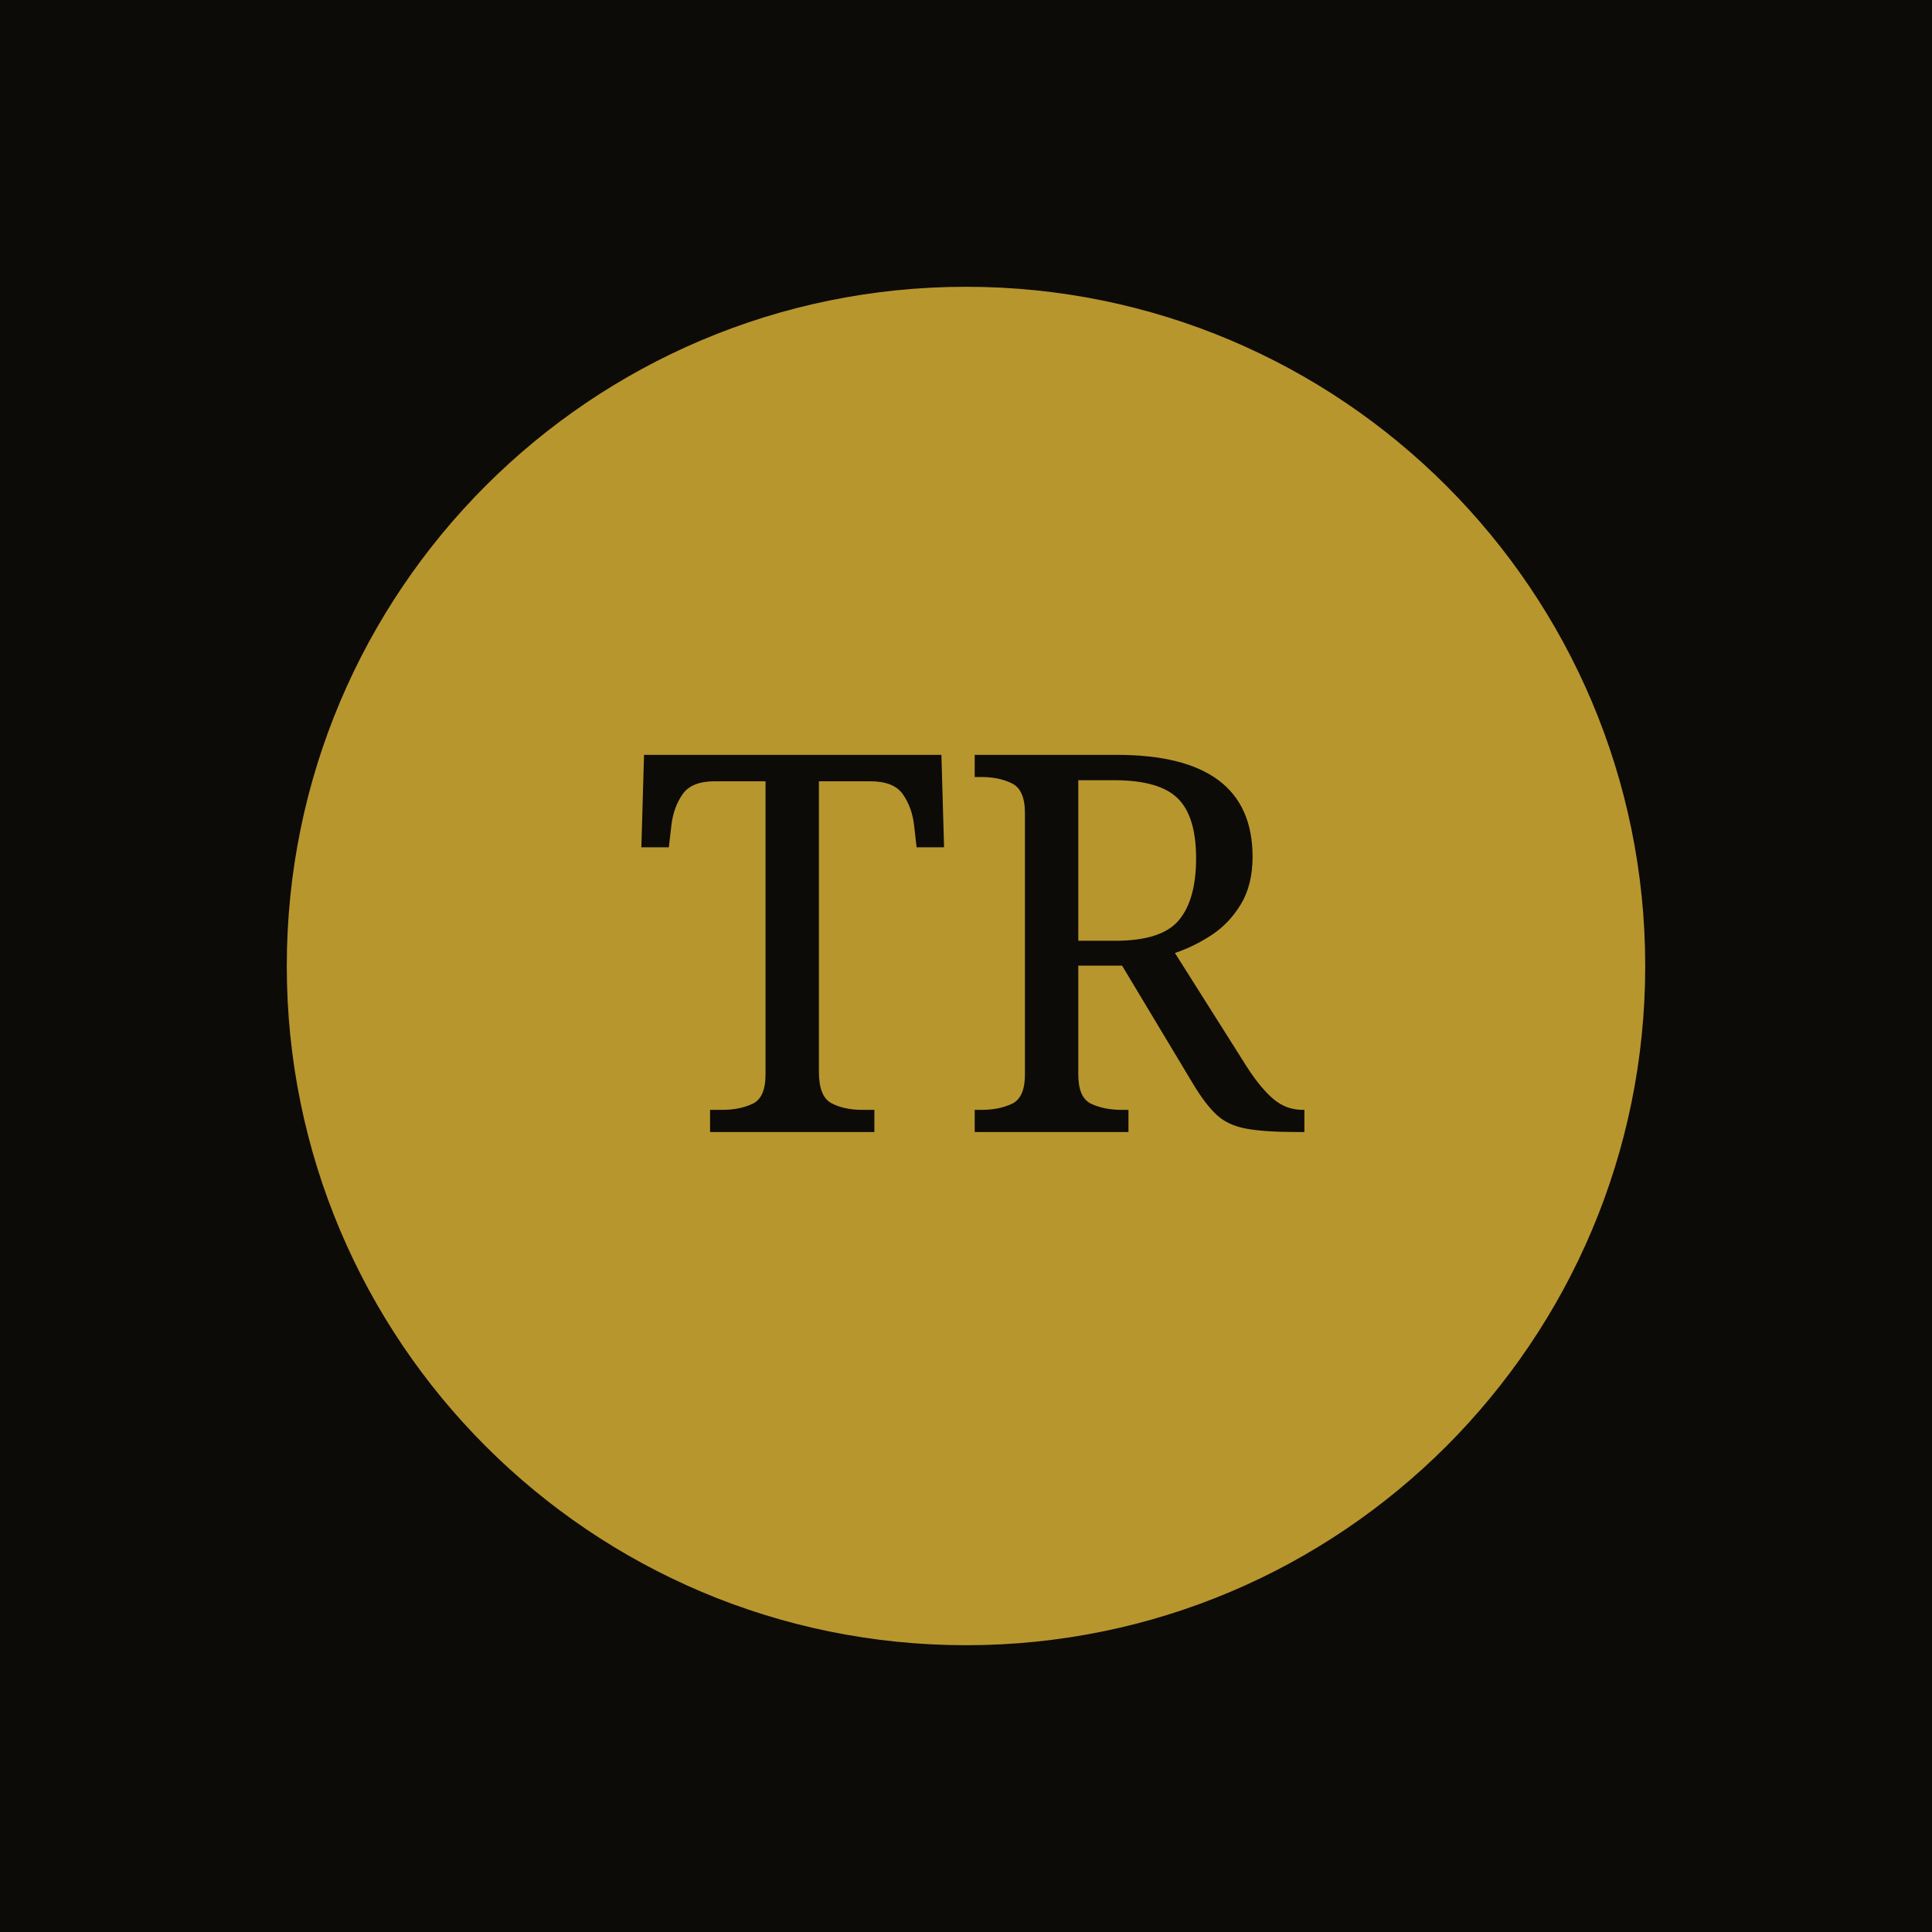
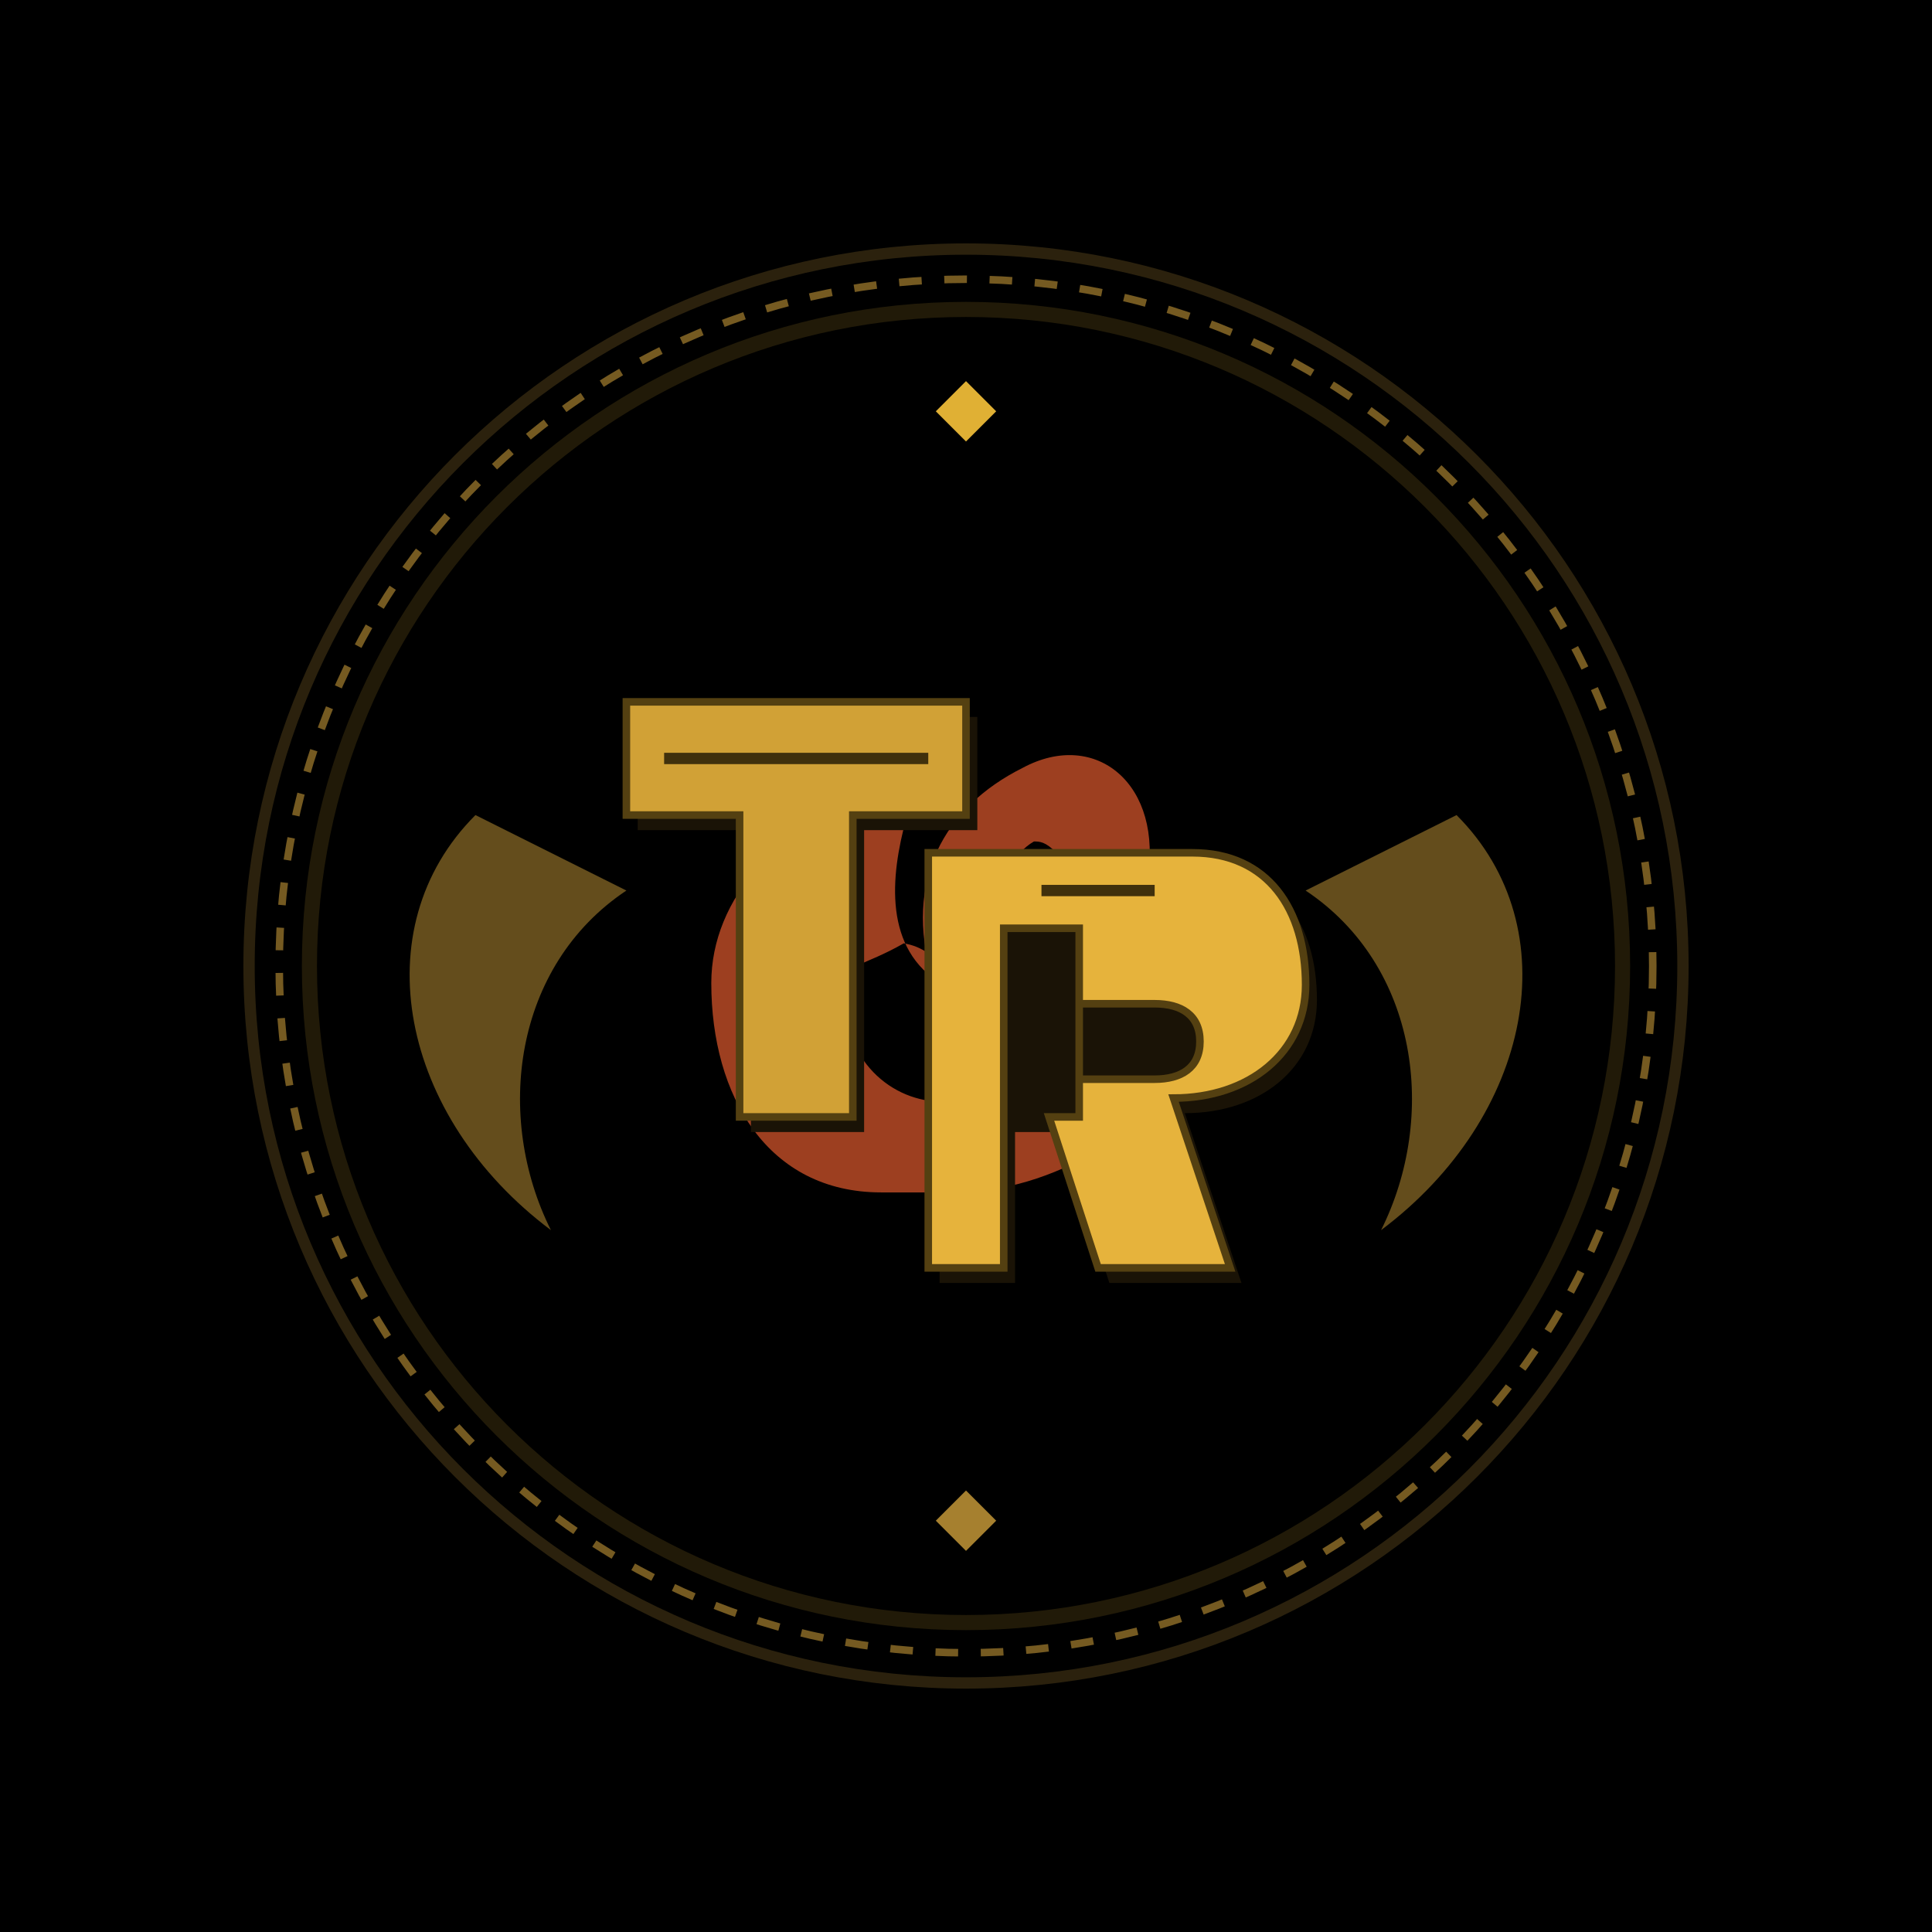
- <svg xmlns="http://www.w3.org/2000/svg" width="512" height="512" viewBox="0 0 512 512">
-   <rect width="100%" height="100%" fill="#0d0b08" />
-   <circle cx="256" cy="256" r="180" fill="#b8962e" />
-   <text x="256" y="300" font-family="Special Elite, serif" font-size="140" fill="#0d0b08" text-anchor="middle">TR</text>
+ <svg xmlns="http://www.w3.org/2000/svg" viewBox="0 0 512 512" width="512" height="512">
+   <rect width="512" height="512" fill="#000000" />
+   <g transform="translate(256, 256)">
+     <circle r="190" fill="none" stroke="#6b5321" stroke-width="3" opacity="0.4" />
+     <circle r="182" fill="none" stroke="#a6802f" stroke-width="2" stroke-dasharray="6,6" opacity="0.7" />
+     <circle r="174" fill="none" stroke="#e0b034" stroke-width="4" opacity="0.15" />
+     <path d="M -130,-40 C -160,-10 -150,40 -110,70 C -125,40 -120,0 -90,-20 Z" fill="#a6802f" opacity="0.6" />
+     <path d="M 130,-40 C 160,-10 150,40 110,70 C 125,40 120,0 90,-20 Z" fill="#a6802f" opacity="0.6" />
+     <path d="M 0,-155 L 8,-147 L 0,-139 L -8,-147 Z" fill="#e0b034" />
+     <path d="M 0,155 L 8,147 L 0,139 L -8,147 Z" fill="#a6802f" />
+     <path d="M-15,40 C-35,40 -45,23 -45,3 C-45,-12 -33,-25 -15,-32 C-12,-33 -10,-31 -10,-28 C-13,-18 -15,-5 -6,2 C-11,-15 -4,-28 10,-35 C23,-42 35,-32 32,-15 C30,-3 18,12 2,22 C12,31 28,23 35,13 C37,10 41,11 40,14 C34,29 15,40 -2,40 C-6,40 -11,40 -15,40 Z M-22,3 C-22,17 -13,24 -4,24 C4,24 2,-2 -11,-4 C-18,0 -22,0 -22,3 Z M12,-22 C5,-18 3,-4 10,2 C17,-4 21,-14 16,-20 C14,-22 13,-22 12,-22 Z" fill="#b84a26" opacity="0.85" transform="scale(1.5)" />
+     <g id="letter-t" transform="translate(-45, -15)">
+       <path d="M -45,-55 L 45,-55 L 45,-25 L 15,-25 L 15,55 L -15,55 L -15,-25 L -45,-25 Z" fill="#1a1306" transform="translate(3, 4)" />
+       <path d="M -45,-55 L 45,-55 L 45,-25 L 15,-25 L 15,55 L -15,55 L -15,-25 L -45,-25 Z" fill="#d1a136" stroke="#544011" stroke-width="2" />
+       <line x1="-35" y1="-40" x2="35" y2="-40" stroke="#40300c" stroke-width="3" />
+     </g>
+     <g id="letter-r" transform="translate(45, 25)">
+       <path d="M -35,-55 L 15,-55 C 35,-55 45,-40 45,-20 C 45,-2 30,10 10,10 L 25,55 L -10,55 L -23,15 L -35,15 L -35,55 L -55,55 L -55,-55 Z" fill="#1a1306" transform="translate(3, 4)" />
+       <path fill-rule="evenodd" d="M -35,-55 L 15,-55 C 35,-55 45,-40 45,-20 C 45,-2 30,10 10,10 L 25,55 L -10,55 L -23,15 L -15,15 L -15,-35 L -35,-35 L -35,55 L -55,55 L -55,-55 Z M -15,-15 L 5,-15 C 12,-15 17,-12 17,-5 C 17,2 12,5 5,5 L -15,5 Z" fill="#e6b33c" stroke="#544011" stroke-width="2" />
+       <line x1="-25" y1="-45" x2="5" y2="-45" stroke="#40300c" stroke-width="3" />
+     </g>
+   </g>
</svg>
